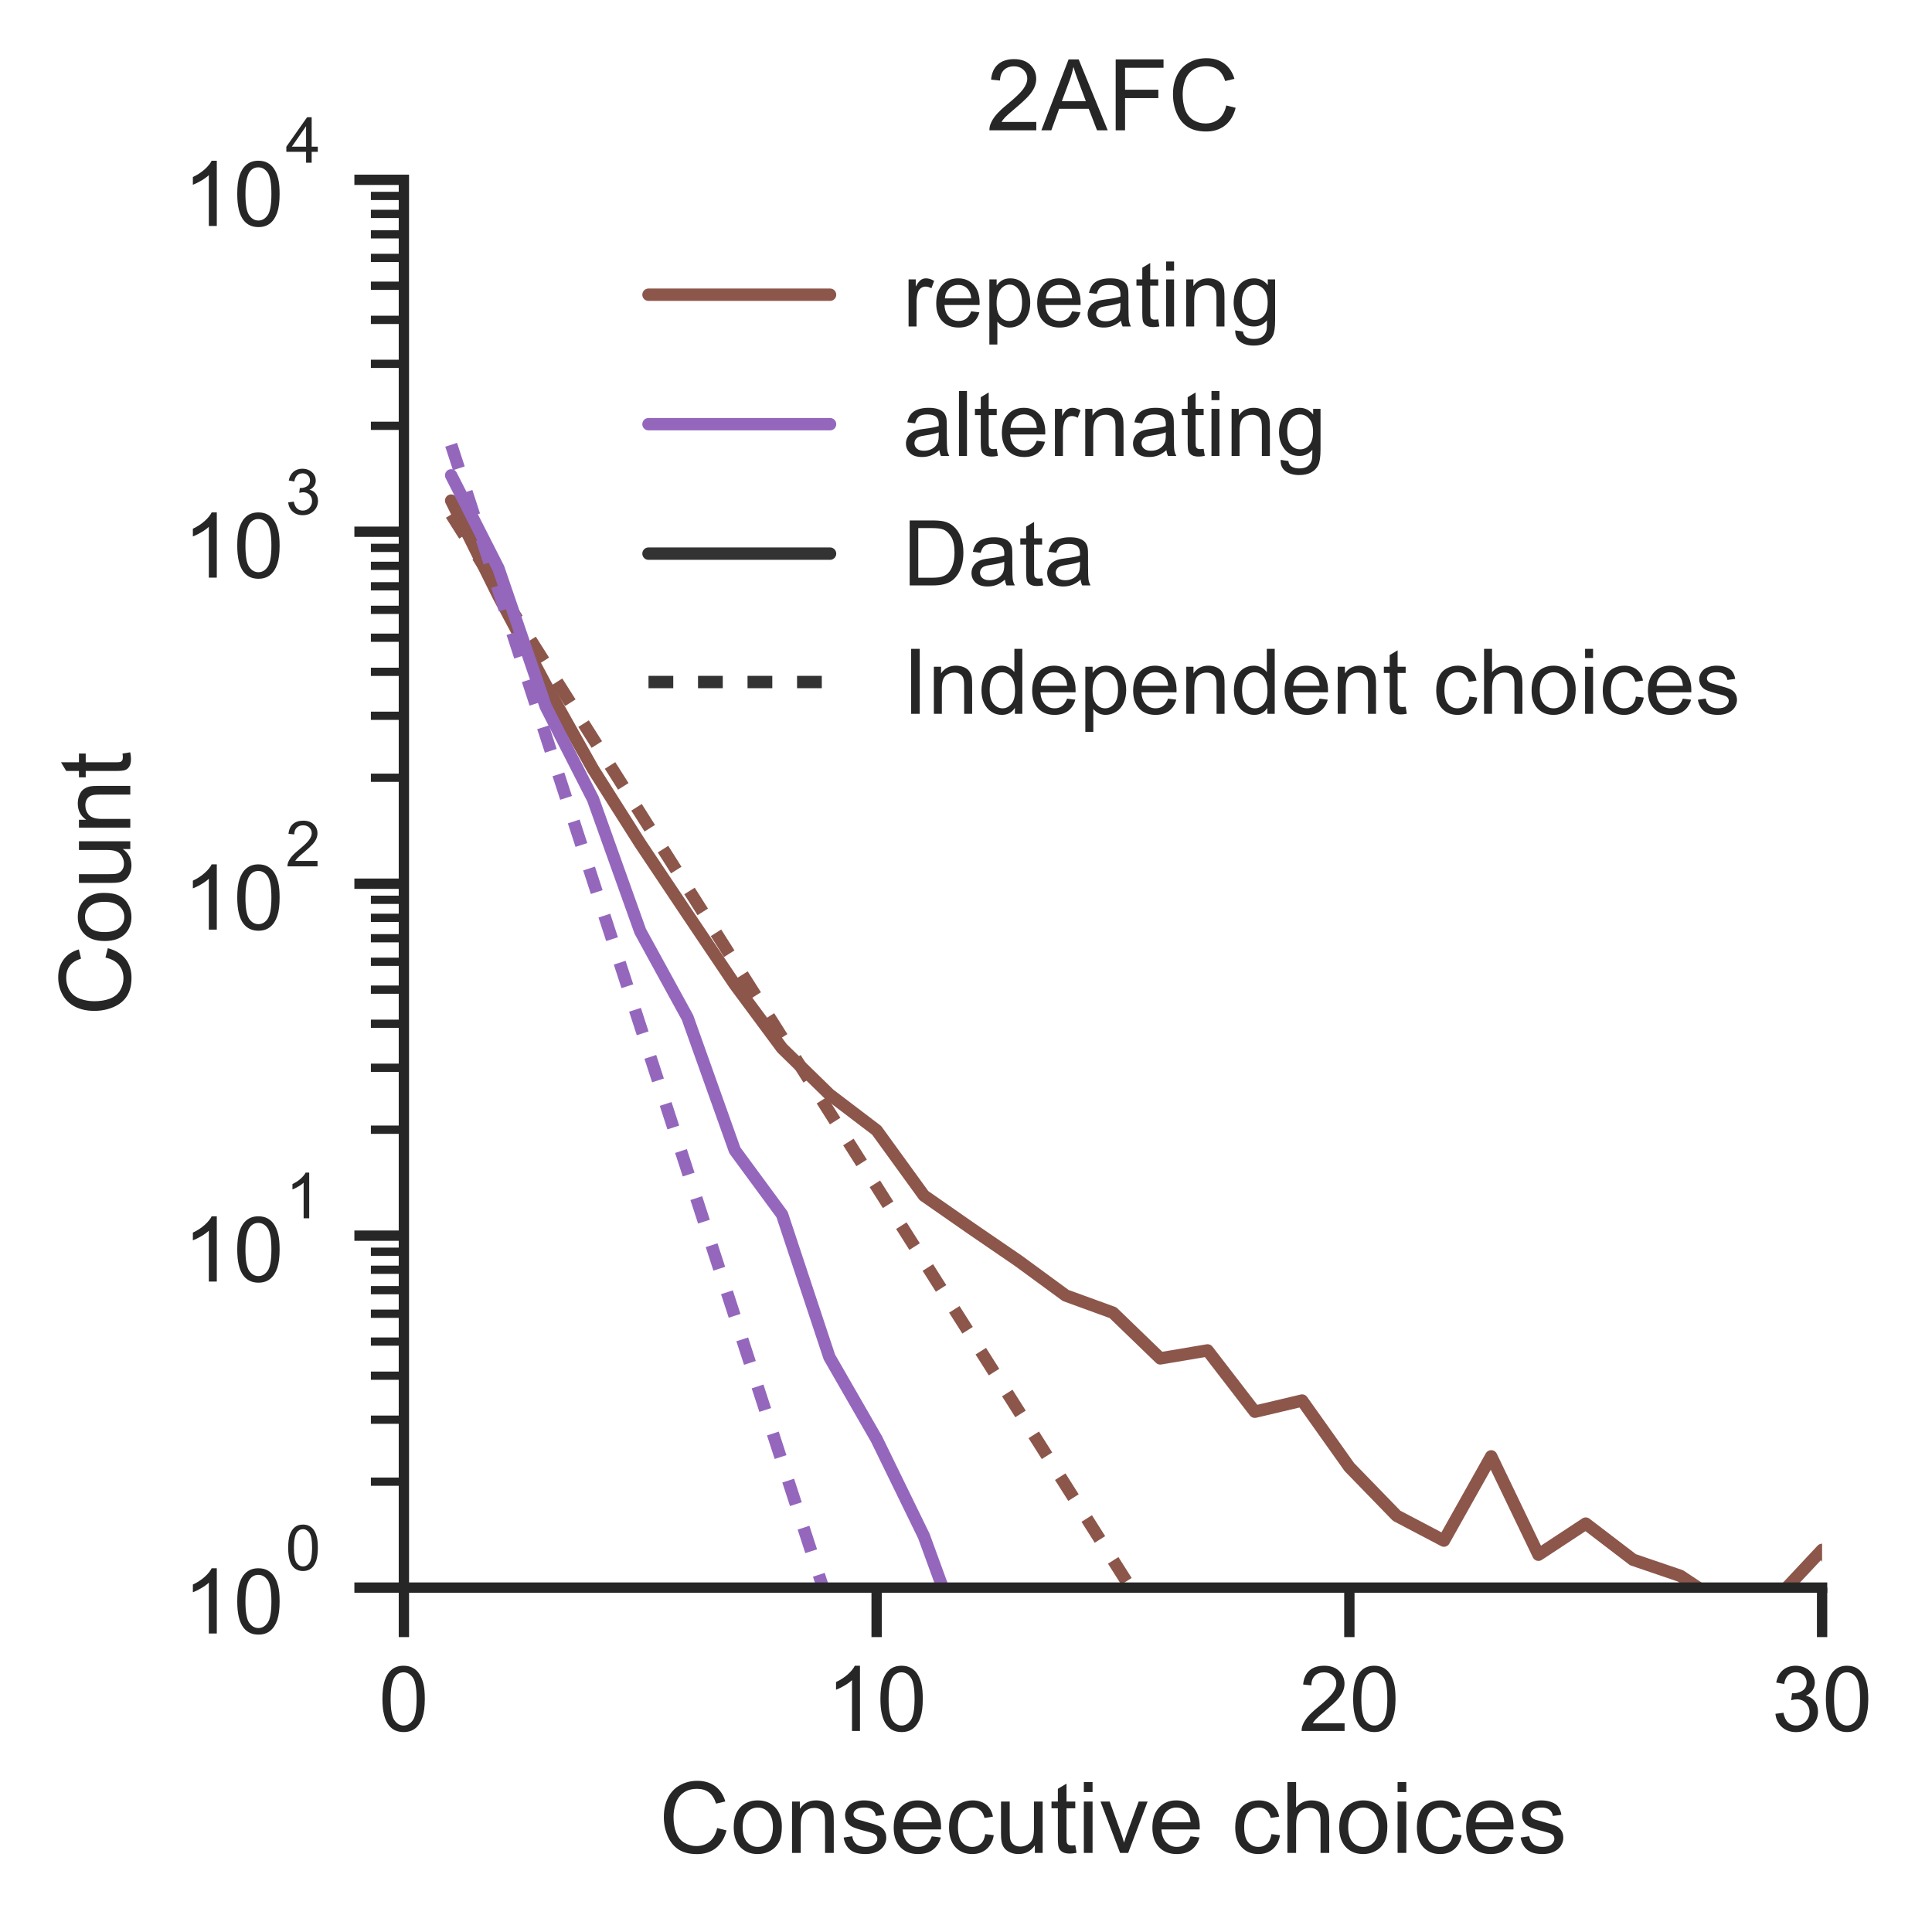
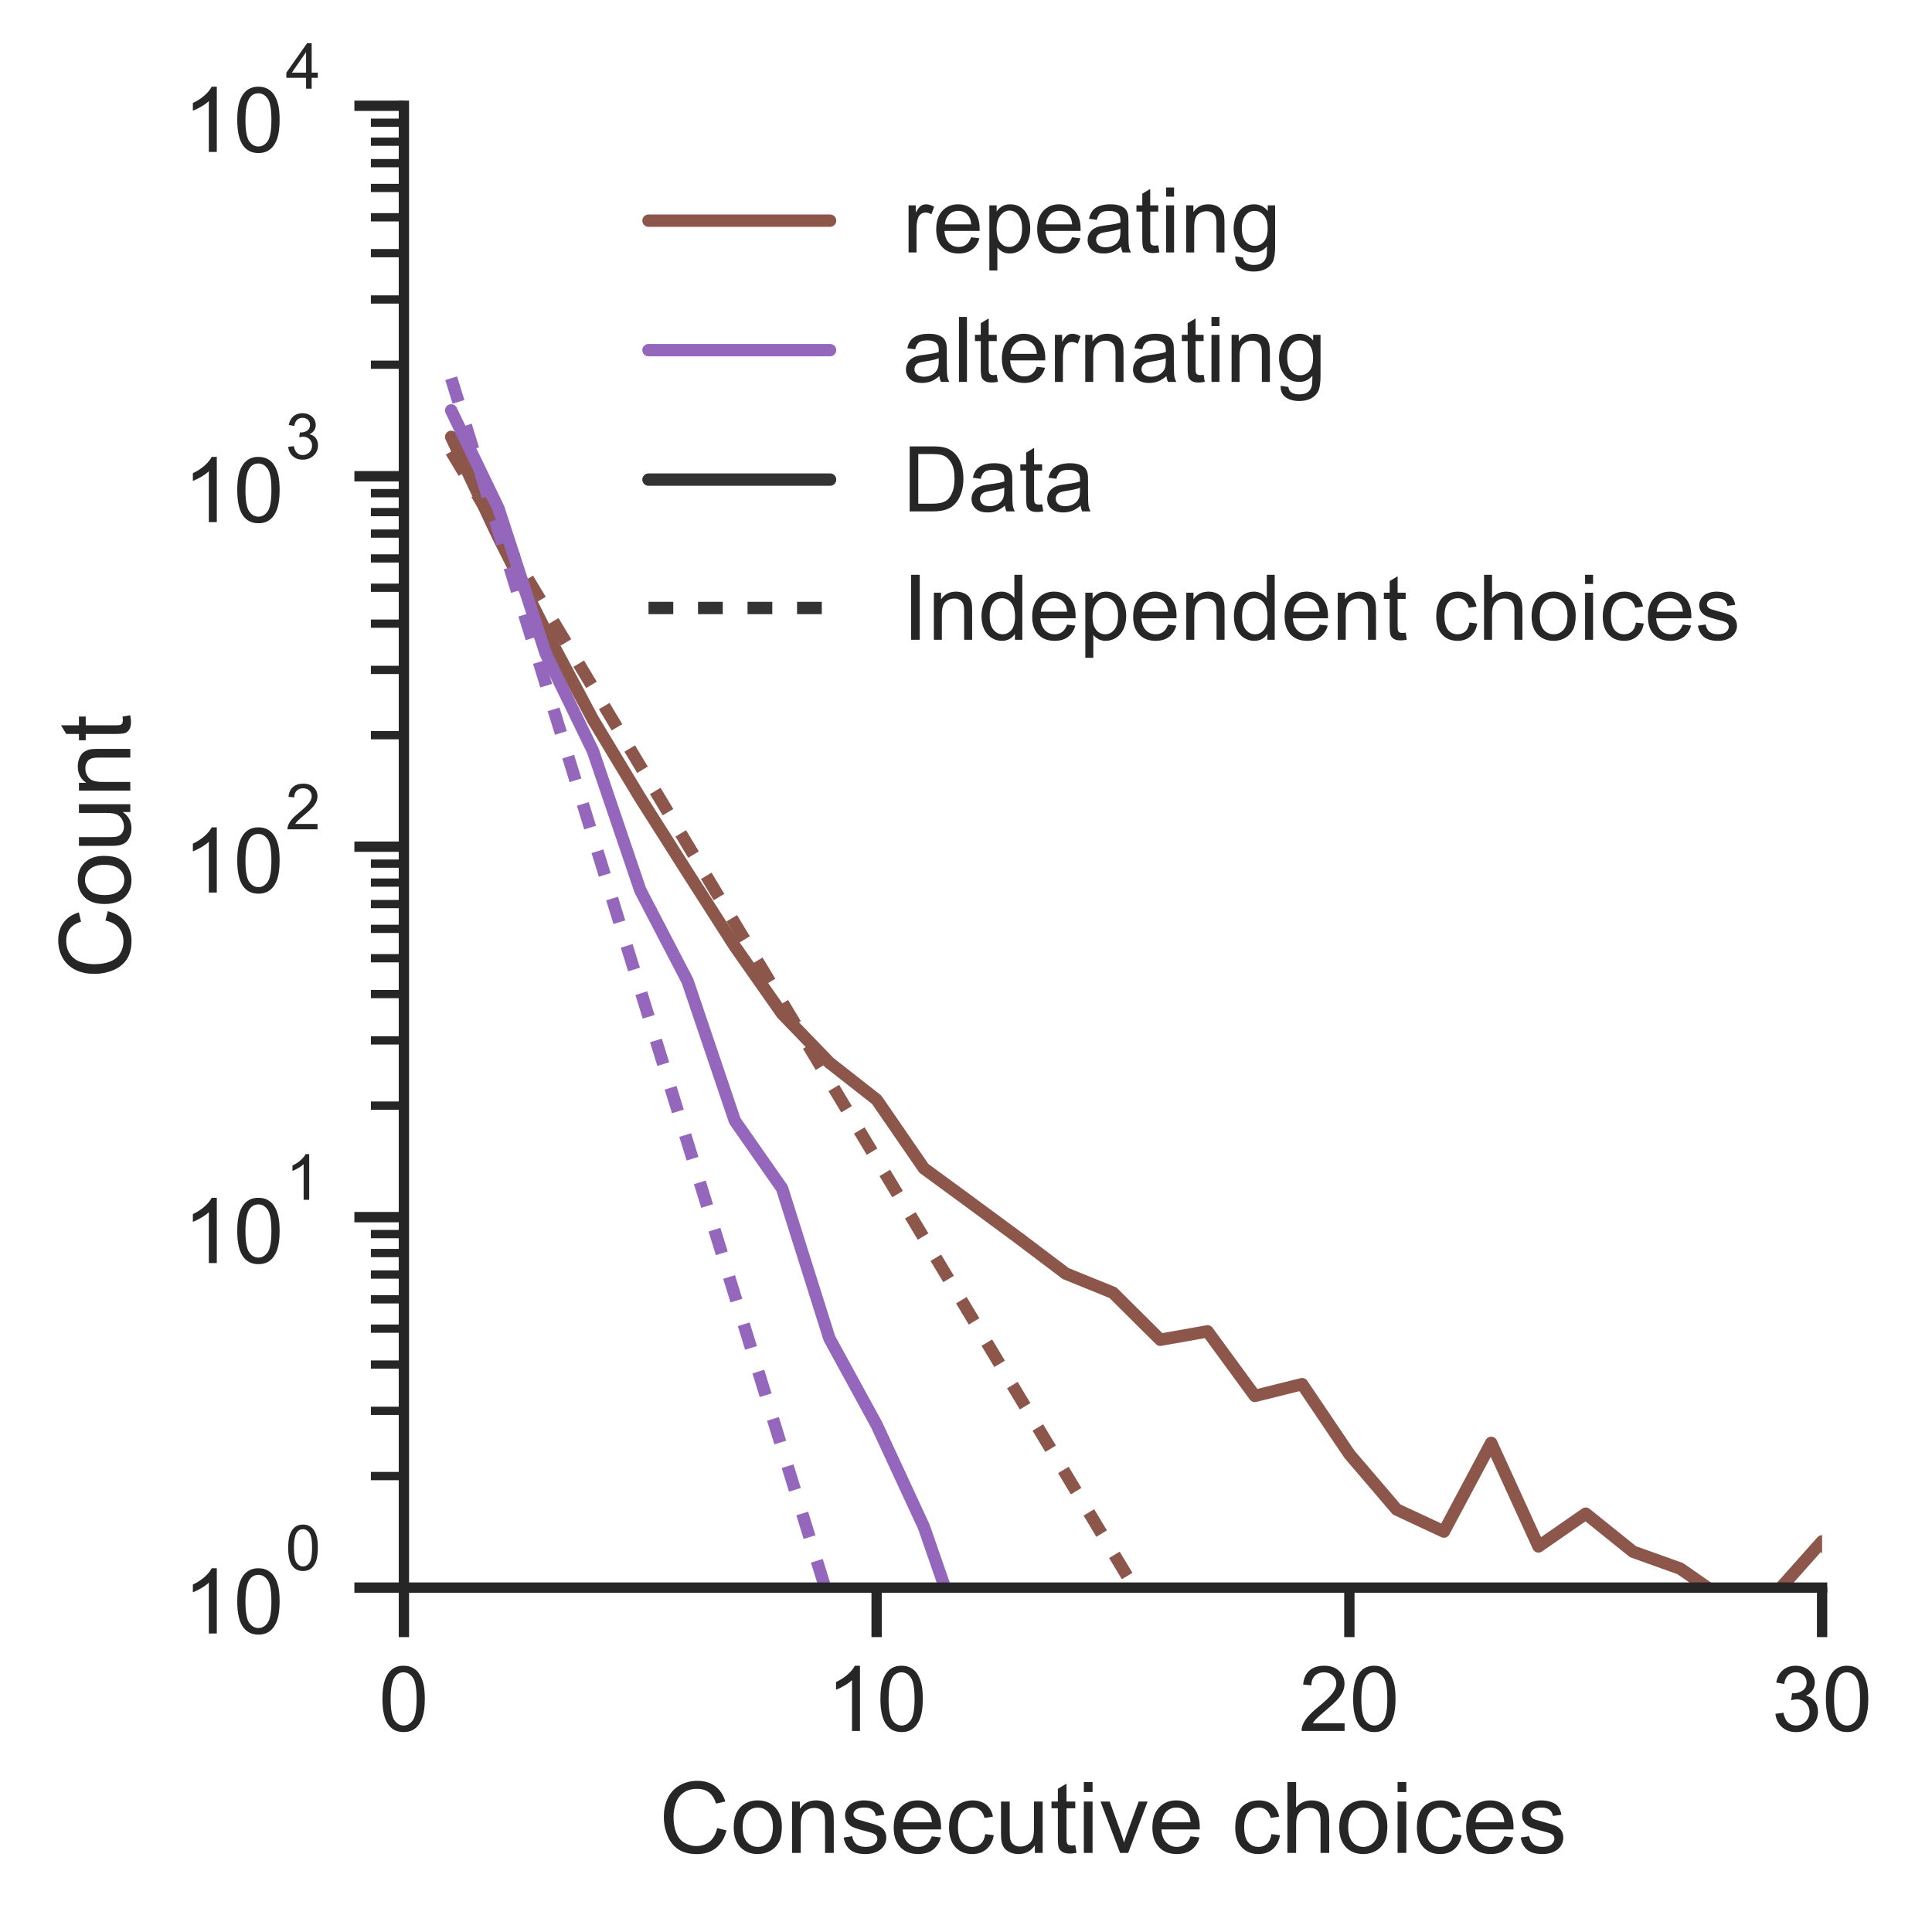
<svg xmlns="http://www.w3.org/2000/svg" xmlns:xlink="http://www.w3.org/1999/xlink" width="234.12pt" height="234.12pt" viewBox="0 0 234.12 234.12" version="1.1">
  <defs>
    <style type="text/css">*{stroke-linejoin: round; stroke-linecap: butt}</style>
  </defs>
  <g id="figure_1">
    <g id="patch_1">
      <path d="M 0 234.12  L 234.12 234.12  L 234.12 0  L 0 0  z " style="fill: #ffffff" />
    </g>
    <g id="axes_1">
      <g id="patch_2">
-         <path d="M 48.944 192.385  L 220.802 192.385  L 220.802 21.789  L 48.944 21.789  z " style="fill: #ffffff" />
+         <path d="M 48.944 192.385  L 220.802 192.385  L 220.802 12.817  L 48.944 12.817  z " style="fill: #ffffff" />
      </g>
      <g id="matplotlib.axis_1">
        <g id="xtick_1">
          <g id="line2d_1">
            <defs>
-               <path id="m240bf3d556" d="M 0 0  L 0 6  " style="stroke: #262626; stroke-width: 1.25" />
-             </defs>
-             <g>
-               <use xlink:href="#m240bf3d556" x="48.944" y="192.385" style="fill: #262626; stroke: #262626; stroke-width: 1.25" />
+               <path id="md7049cba84" d="M 0 0  L 0 6  " style="stroke: #262626; stroke-width: 1.25" />
+             </defs>
+             <g>
+               <use xlink:href="#md7049cba84" x="48.944" y="192.385" style="fill: #262626; stroke: #262626; stroke-width: 1.25" />
            </g>
          </g>
          <g id="text_1">
            <g style="fill: #262626" transform="translate(45.88586 209.7589) scale(0.11 -0.11)">
              <defs>
                <path id="ArialMT-30" d="M 266 2259  Q 266 3072 433 3567  Q 600 4063 929 4331  Q 1259 4600 1759 4600  Q 2128 4600 2406 4451  Q 2684 4303 2865 4023  Q 3047 3744 3150 3342  Q 3253 2941 3253 2259  Q 3253 1453 3087 958  Q 2922 463 2592 192  Q 2263 -78 1759 -78  Q 1097 -78 719 397  Q 266 969 266 2259  z M 844 2259  Q 844 1131 1108 757  Q 1372 384 1759 384  Q 2147 384 2411 759  Q 2675 1134 2675 2259  Q 2675 3391 2411 3762  Q 2147 4134 1753 4134  Q 1366 4134 1134 3806  Q 844 3388 844 2259  z " transform="scale(0.015625)" />
              </defs>
              <use xlink:href="#ArialMT-30" />
            </g>
          </g>
        </g>
        <g id="xtick_2">
          <g id="line2d_2">
            <g>
-               <use xlink:href="#m240bf3d556" x="106.23" y="192.385" style="fill: #262626; stroke: #262626; stroke-width: 1.25" />
+               <use xlink:href="#md7049cba84" x="106.23" y="192.385" style="fill: #262626; stroke: #262626; stroke-width: 1.25" />
            </g>
          </g>
          <g id="text_2">
            <g style="fill: #262626" transform="translate(100.1134 209.7589) scale(0.11 -0.11)">
              <defs>
                <path id="ArialMT-31" d="M 2384 0  L 1822 0  L 1822 3584  Q 1619 3391 1289 3197  Q 959 3003 697 2906  L 697 3450  Q 1169 3672 1522 3987  Q 1875 4303 2022 4600  L 2384 4600  L 2384 0  z " transform="scale(0.015625)" />
              </defs>
              <use xlink:href="#ArialMT-31" />
              <use xlink:href="#ArialMT-30" transform="translate(55.61523 0)" />
            </g>
          </g>
        </g>
        <g id="xtick_3">
          <g id="line2d_3">
            <g>
-               <use xlink:href="#m240bf3d556" x="163.516" y="192.385" style="fill: #262626; stroke: #262626; stroke-width: 1.25" />
+               <use xlink:href="#md7049cba84" x="163.516" y="192.385" style="fill: #262626; stroke: #262626; stroke-width: 1.25" />
            </g>
          </g>
          <g id="text_3">
            <g style="fill: #262626" transform="translate(157.3994 209.7589) scale(0.11 -0.11)">
              <defs>
                <path id="ArialMT-32" d="M 3222 541  L 3222 0  L 194 0  Q 188 203 259 391  Q 375 700 629 1000  Q 884 1300 1366 1694  Q 2113 2306 2375 2664  Q 2638 3022 2638 3341  Q 2638 3675 2398 3904  Q 2159 4134 1775 4134  Q 1369 4134 1125 3890  Q 881 3647 878 3216  L 300 3275  Q 359 3922 746 4261  Q 1134 4600 1788 4600  Q 2447 4600 2831 4234  Q 3216 3869 3216 3328  Q 3216 3053 3103 2787  Q 2991 2522 2730 2228  Q 2469 1934 1863 1422  Q 1356 997 1212 845  Q 1069 694 975 541  L 3222 541  z " transform="scale(0.015625)" />
              </defs>
              <use xlink:href="#ArialMT-32" />
              <use xlink:href="#ArialMT-30" transform="translate(55.61523 0)" />
            </g>
          </g>
        </g>
        <g id="xtick_4">
          <g id="line2d_4">
            <g>
-               <use xlink:href="#m240bf3d556" x="220.802" y="192.385" style="fill: #262626; stroke: #262626; stroke-width: 1.25" />
+               <use xlink:href="#md7049cba84" x="220.802" y="192.385" style="fill: #262626; stroke: #262626; stroke-width: 1.25" />
            </g>
          </g>
          <g id="text_4">
            <g style="fill: #262626" transform="translate(214.6855 209.7589) scale(0.11 -0.11)">
              <defs>
                <path id="ArialMT-33" d="M 269 1209  L 831 1284  Q 928 806 1161 595  Q 1394 384 1728 384  Q 2125 384 2398 659  Q 2672 934 2672 1341  Q 2672 1728 2419 1979  Q 2166 2231 1775 2231  Q 1616 2231 1378 2169  L 1441 2663  Q 1497 2656 1531 2656  Q 1891 2656 2178 2843  Q 2466 3031 2466 3422  Q 2466 3731 2256 3934  Q 2047 4138 1716 4138  Q 1388 4138 1169 3931  Q 950 3725 888 3313  L 325 3413  Q 428 3978 793 4289  Q 1159 4600 1703 4600  Q 2078 4600 2393 4439  Q 2709 4278 2876 4000  Q 3044 3722 3044 3409  Q 3044 3113 2884 2869  Q 2725 2625 2413 2481  Q 2819 2388 3044 2092  Q 3269 1797 3269 1353  Q 3269 753 2831 336  Q 2394 -81 1725 -81  Q 1122 -81 723 278  Q 325 638 269 1209  z " transform="scale(0.015625)" />
              </defs>
              <use xlink:href="#ArialMT-33" />
              <use xlink:href="#ArialMT-30" transform="translate(55.61523 0)" />
            </g>
          </g>
        </g>
        <g id="text_5">
          <g style="fill: #262626" transform="translate(79.84781 224.5345) scale(0.12 -0.12)">
            <defs>
              <path id="ArialMT-43" d="M 3763 1606  L 4369 1453  Q 4178 706 3683 314  Q 3188 -78 2472 -78  Q 1731 -78 1267 223  Q 803 525 561 1097  Q 319 1669 319 2325  Q 319 3041 592 3573  Q 866 4106 1370 4382  Q 1875 4659 2481 4659  Q 3169 4659 3637 4309  Q 4106 3959 4291 3325  L 3694 3184  Q 3534 3684 3231 3912  Q 2928 4141 2469 4141  Q 1941 4141 1586 3887  Q 1231 3634 1087 3207  Q 944 2781 944 2328  Q 944 1744 1114 1308  Q 1284 872 1643 656  Q 2003 441 2422 441  Q 2931 441 3284 734  Q 3638 1028 3763 1606  z " transform="scale(0.015625)" />
              <path id="ArialMT-6f" d="M 213 1659  Q 213 2581 725 3025  Q 1153 3394 1769 3394  Q 2453 3394 2887 2945  Q 3322 2497 3322 1706  Q 3322 1066 3130 698  Q 2938 331 2570 128  Q 2203 -75 1769 -75  Q 1072 -75 642 372  Q 213 819 213 1659  z M 791 1659  Q 791 1022 1069 705  Q 1347 388 1769 388  Q 2188 388 2466 706  Q 2744 1025 2744 1678  Q 2744 2294 2464 2611  Q 2184 2928 1769 2928  Q 1347 2928 1069 2612  Q 791 2297 791 1659  z " transform="scale(0.015625)" />
              <path id="ArialMT-6e" d="M 422 0  L 422 3319  L 928 3319  L 928 2847  Q 1294 3394 1984 3394  Q 2284 3394 2536 3286  Q 2788 3178 2913 3003  Q 3038 2828 3088 2588  Q 3119 2431 3119 2041  L 3119 0  L 2556 0  L 2556 2019  Q 2556 2363 2490 2533  Q 2425 2703 2258 2804  Q 2091 2906 1866 2906  Q 1506 2906 1245 2678  Q 984 2450 984 1813  L 984 0  L 422 0  z " transform="scale(0.015625)" />
              <path id="ArialMT-73" d="M 197 991  L 753 1078  Q 800 744 1014 566  Q 1228 388 1613 388  Q 2000 388 2187 545  Q 2375 703 2375 916  Q 2375 1106 2209 1216  Q 2094 1291 1634 1406  Q 1016 1563 777 1677  Q 538 1791 414 1992  Q 291 2194 291 2438  Q 291 2659 392 2848  Q 494 3038 669 3163  Q 800 3259 1026 3326  Q 1253 3394 1513 3394  Q 1903 3394 2198 3281  Q 2494 3169 2634 2976  Q 2775 2784 2828 2463  L 2278 2388  Q 2241 2644 2061 2787  Q 1881 2931 1553 2931  Q 1166 2931 1000 2803  Q 834 2675 834 2503  Q 834 2394 903 2306  Q 972 2216 1119 2156  Q 1203 2125 1616 2013  Q 2213 1853 2448 1751  Q 2684 1650 2818 1456  Q 2953 1263 2953 975  Q 2953 694 2789 445  Q 2625 197 2315 61  Q 2006 -75 1616 -75  Q 969 -75 630 194  Q 291 463 197 991  z " transform="scale(0.015625)" />
              <path id="ArialMT-65" d="M 2694 1069  L 3275 997  Q 3138 488 2766 206  Q 2394 -75 1816 -75  Q 1088 -75 661 373  Q 234 822 234 1631  Q 234 2469 665 2931  Q 1097 3394 1784 3394  Q 2450 3394 2872 2941  Q 3294 2488 3294 1666  Q 3294 1616 3291 1516  L 816 1516  Q 847 969 1125 678  Q 1403 388 1819 388  Q 2128 388 2347 550  Q 2566 713 2694 1069  z M 847 1978  L 2700 1978  Q 2663 2397 2488 2606  Q 2219 2931 1791 2931  Q 1403 2931 1139 2672  Q 875 2413 847 1978  z " transform="scale(0.015625)" />
              <path id="ArialMT-63" d="M 2588 1216  L 3141 1144  Q 3050 572 2676 248  Q 2303 -75 1759 -75  Q 1078 -75 664 370  Q 250 816 250 1647  Q 250 2184 428 2587  Q 606 2991 970 3192  Q 1334 3394 1763 3394  Q 2303 3394 2647 3120  Q 2991 2847 3088 2344  L 2541 2259  Q 2463 2594 2264 2762  Q 2066 2931 1784 2931  Q 1359 2931 1093 2626  Q 828 2322 828 1663  Q 828 994 1084 691  Q 1341 388 1753 388  Q 2084 388 2306 591  Q 2528 794 2588 1216  z " transform="scale(0.015625)" />
              <path id="ArialMT-75" d="M 2597 0  L 2597 488  Q 2209 -75 1544 -75  Q 1250 -75 995 37  Q 741 150 617 320  Q 494 491 444 738  Q 409 903 409 1263  L 409 3319  L 972 3319  L 972 1478  Q 972 1038 1006 884  Q 1059 663 1231 536  Q 1403 409 1656 409  Q 1909 409 2131 539  Q 2353 669 2445 892  Q 2538 1116 2538 1541  L 2538 3319  L 3100 3319  L 3100 0  L 2597 0  z " transform="scale(0.015625)" />
              <path id="ArialMT-74" d="M 1650 503  L 1731 6  Q 1494 -44 1306 -44  Q 1000 -44 831 53  Q 663 150 594 308  Q 525 466 525 972  L 525 2881  L 113 2881  L 113 3319  L 525 3319  L 525 4141  L 1084 4478  L 1084 3319  L 1650 3319  L 1650 2881  L 1084 2881  L 1084 941  Q 1084 700 1114 631  Q 1144 563 1211 522  Q 1278 481 1403 481  Q 1497 481 1650 503  z " transform="scale(0.015625)" />
              <path id="ArialMT-69" d="M 425 3934  L 425 4581  L 988 4581  L 988 3934  L 425 3934  z M 425 0  L 425 3319  L 988 3319  L 988 0  L 425 0  z " transform="scale(0.015625)" />
              <path id="ArialMT-76" d="M 1344 0  L 81 3319  L 675 3319  L 1388 1331  Q 1503 1009 1600 663  Q 1675 925 1809 1294  L 2547 3319  L 3125 3319  L 1869 0  L 1344 0  z " transform="scale(0.015625)" />
              <path id="ArialMT-20" transform="scale(0.015625)" />
              <path id="ArialMT-68" d="M 422 0  L 422 4581  L 984 4581  L 984 2938  Q 1378 3394 1978 3394  Q 2347 3394 2619 3248  Q 2891 3103 3008 2847  Q 3125 2591 3125 2103  L 3125 0  L 2563 0  L 2563 2103  Q 2563 2525 2380 2717  Q 2197 2909 1863 2909  Q 1613 2909 1392 2779  Q 1172 2650 1078 2428  Q 984 2206 984 1816  L 984 0  L 422 0  z " transform="scale(0.015625)" />
            </defs>
            <use xlink:href="#ArialMT-43" />
            <use xlink:href="#ArialMT-6f" transform="translate(72.2168 0)" />
            <use xlink:href="#ArialMT-6e" transform="translate(127.832 0)" />
            <use xlink:href="#ArialMT-73" transform="translate(183.4473 0)" />
            <use xlink:href="#ArialMT-65" transform="translate(233.4473 0)" />
            <use xlink:href="#ArialMT-63" transform="translate(289.0625 0)" />
            <use xlink:href="#ArialMT-75" transform="translate(339.0625 0)" />
            <use xlink:href="#ArialMT-74" transform="translate(394.6777 0)" />
            <use xlink:href="#ArialMT-69" transform="translate(422.4609 0)" />
            <use xlink:href="#ArialMT-76" transform="translate(444.6777 0)" />
            <use xlink:href="#ArialMT-65" transform="translate(494.6777 0)" />
            <use xlink:href="#ArialMT-20" transform="translate(550.293 0)" />
            <use xlink:href="#ArialMT-63" transform="translate(578.0762 0)" />
            <use xlink:href="#ArialMT-68" transform="translate(628.0762 0)" />
            <use xlink:href="#ArialMT-6f" transform="translate(683.6914 0)" />
            <use xlink:href="#ArialMT-69" transform="translate(739.3066 0)" />
            <use xlink:href="#ArialMT-63" transform="translate(761.5234 0)" />
            <use xlink:href="#ArialMT-65" transform="translate(811.5234 0)" />
            <use xlink:href="#ArialMT-73" transform="translate(867.1387 0)" />
          </g>
        </g>
      </g>
      <g id="matplotlib.axis_2">
        <g id="ytick_1">
          <g id="line2d_5">
            <defs>
-               <path id="m4373d5f3f4" d="M 0 0  L -6 0  " style="stroke: #262626; stroke-width: 1.25" />
-             </defs>
-             <g>
-               <use xlink:href="#m4373d5f3f4" x="48.944" y="192.385" style="fill: #262626; stroke: #262626; stroke-width: 1.25" />
+               <path id="m6abfec89a5" d="M 0 0  L -6 0  " style="stroke: #262626; stroke-width: 1.25" />
+             </defs>
+             <g>
+               <use xlink:href="#m6abfec89a5" x="48.944" y="192.385" style="fill: #262626; stroke: #262626; stroke-width: 1.25" />
            </g>
          </g>
          <g id="text_6">
            <g style="fill: #262626" transform="translate(22.17438 198.0572) scale(0.11 -0.11)">
              <use xlink:href="#ArialMT-31" transform="translate(0 0.99375)" />
              <use xlink:href="#ArialMT-30" transform="translate(55.61523 0.99375)" />
              <use xlink:href="#ArialMT-30" transform="translate(112.9728 70.6875) scale(0.7)" />
            </g>
          </g>
        </g>
        <g id="ytick_2">
          <g id="line2d_6">
            <g>
-               <use xlink:href="#m4373d5f3f4" x="48.944" y="149.736" style="fill: #262626; stroke: #262626; stroke-width: 1.25" />
+               <use xlink:href="#m6abfec89a5" x="48.944" y="147.493" style="fill: #262626; stroke: #262626; stroke-width: 1.25" />
            </g>
          </g>
          <g id="text_7">
-             <g style="fill: #262626" transform="translate(22.17438 155.4082) scale(0.11 -0.11)">
+             <g style="fill: #262626" transform="translate(22.17438 153.1651) scale(0.11 -0.11)">
              <use xlink:href="#ArialMT-31" transform="translate(0 0.99375)" />
              <use xlink:href="#ArialMT-30" transform="translate(55.61523 0.99375)" />
              <use xlink:href="#ArialMT-31" transform="translate(112.9728 70.6875) scale(0.7)" />
            </g>
          </g>
        </g>
        <g id="ytick_3">
          <g id="line2d_7">
            <g>
-               <use xlink:href="#m4373d5f3f4" x="48.944" y="107.087" style="fill: #262626; stroke: #262626; stroke-width: 1.25" />
+               <use xlink:href="#m6abfec89a5" x="48.944" y="102.601" style="fill: #262626; stroke: #262626; stroke-width: 1.25" />
            </g>
          </g>
          <g id="text_8">
-             <g style="fill: #262626" transform="translate(22.17438 112.7592) scale(0.11 -0.11)">
+             <g style="fill: #262626" transform="translate(22.17438 108.273) scale(0.11 -0.11)">
              <use xlink:href="#ArialMT-31" transform="translate(0 0.99375)" />
              <use xlink:href="#ArialMT-30" transform="translate(55.61523 0.99375)" />
              <use xlink:href="#ArialMT-32" transform="translate(112.9728 70.6875) scale(0.7)" />
            </g>
          </g>
        </g>
        <g id="ytick_4">
          <g id="line2d_8">
            <g>
-               <use xlink:href="#m4373d5f3f4" x="48.944" y="64.438" style="fill: #262626; stroke: #262626; stroke-width: 1.25" />
+               <use xlink:href="#m6abfec89a5" x="48.944" y="57.709" style="fill: #262626; stroke: #262626; stroke-width: 1.25" />
            </g>
          </g>
          <g id="text_9">
-             <g style="fill: #262626" transform="translate(22.17438 70.11023) scale(0.11 -0.11)">
+             <g style="fill: #262626" transform="translate(22.17438 63.38086) scale(0.11 -0.11)">
              <use xlink:href="#ArialMT-31" transform="translate(0 0.99375)" />
              <use xlink:href="#ArialMT-30" transform="translate(55.61523 0.99375)" />
              <use xlink:href="#ArialMT-33" transform="translate(112.9728 70.6875) scale(0.7)" />
            </g>
          </g>
        </g>
        <g id="ytick_5">
          <g id="line2d_9">
            <g>
-               <use xlink:href="#m4373d5f3f4" x="48.944" y="21.789" style="fill: #262626; stroke: #262626; stroke-width: 1.25" />
+               <use xlink:href="#m6abfec89a5" x="48.944" y="12.817" style="fill: #262626; stroke: #262626; stroke-width: 1.25" />
            </g>
          </g>
          <g id="text_10">
-             <g style="fill: #262626" transform="translate(22.17438 27.40625) scale(0.11 -0.11)">
+             <g style="fill: #262626" transform="translate(22.17438 18.43375) scale(0.11 -0.11)">
              <defs>
                <path id="ArialMT-34" d="M 2069 0  L 2069 1097  L 81 1097  L 81 1613  L 2172 4581  L 2631 4581  L 2631 1613  L 3250 1613  L 3250 1097  L 2631 1097  L 2631 0  L 2069 0  z M 2069 1613  L 2069 3678  L 634 1613  L 2069 1613  z " transform="scale(0.015625)" />
              </defs>
              <use xlink:href="#ArialMT-31" transform="translate(0 0.201563)" />
              <use xlink:href="#ArialMT-30" transform="translate(55.61523 0.201563)" />
              <use xlink:href="#ArialMT-34" transform="translate(112.9728 69.89531) scale(0.7)" />
            </g>
          </g>
        </g>
        <g id="ytick_6">
          <g id="line2d_10">
            <defs>
-               <path id="mefa9460378" d="M 0 0  L -4 0  " style="stroke: #262626" />
-             </defs>
-             <g>
-               <use xlink:href="#mefa9460378" x="48.944" y="179.547" style="fill: #262626; stroke: #262626" />
+               <path id="mc8b3353ee2" d="M 0 0  L -4 0  " style="stroke: #262626" />
+             </defs>
+             <g>
+               <use xlink:href="#mc8b3353ee2" x="48.944" y="178.871" style="fill: #262626; stroke: #262626" />
            </g>
          </g>
        </g>
        <g id="ytick_7">
          <g id="line2d_11">
            <g>
-               <use xlink:href="#mefa9460378" x="48.944" y="172.037" style="fill: #262626; stroke: #262626" />
+               <use xlink:href="#mc8b3353ee2" x="48.944" y="170.966" style="fill: #262626; stroke: #262626" />
            </g>
          </g>
        </g>
        <g id="ytick_8">
          <g id="line2d_12">
            <g>
-               <use xlink:href="#mefa9460378" x="48.944" y="166.708" style="fill: #262626; stroke: #262626" />
+               <use xlink:href="#mc8b3353ee2" x="48.944" y="165.358" style="fill: #262626; stroke: #262626" />
            </g>
          </g>
        </g>
        <g id="ytick_9">
          <g id="line2d_13">
            <g>
-               <use xlink:href="#mefa9460378" x="48.944" y="162.575" style="fill: #262626; stroke: #262626" />
+               <use xlink:href="#mc8b3353ee2" x="48.944" y="161.007" style="fill: #262626; stroke: #262626" />
            </g>
          </g>
        </g>
        <g id="ytick_10">
          <g id="line2d_14">
            <g>
-               <use xlink:href="#mefa9460378" x="48.944" y="159.198" style="fill: #262626; stroke: #262626" />
+               <use xlink:href="#mc8b3353ee2" x="48.944" y="157.452" style="fill: #262626; stroke: #262626" />
            </g>
          </g>
        </g>
        <g id="ytick_11">
          <g id="line2d_15">
            <g>
-               <use xlink:href="#mefa9460378" x="48.944" y="156.343" style="fill: #262626; stroke: #262626" />
+               <use xlink:href="#mc8b3353ee2" x="48.944" y="154.447" style="fill: #262626; stroke: #262626" />
            </g>
          </g>
        </g>
        <g id="ytick_12">
          <g id="line2d_16">
            <g>
-               <use xlink:href="#mefa9460378" x="48.944" y="153.869" style="fill: #262626; stroke: #262626" />
+               <use xlink:href="#mc8b3353ee2" x="48.944" y="151.844" style="fill: #262626; stroke: #262626" />
            </g>
          </g>
        </g>
        <g id="ytick_13">
          <g id="line2d_17">
            <g>
-               <use xlink:href="#mefa9460378" x="48.944" y="151.688" style="fill: #262626; stroke: #262626" />
+               <use xlink:href="#mc8b3353ee2" x="48.944" y="149.547" style="fill: #262626; stroke: #262626" />
            </g>
          </g>
        </g>
        <g id="ytick_14">
          <g id="line2d_18">
            <g>
-               <use xlink:href="#mefa9460378" x="48.944" y="136.898" style="fill: #262626; stroke: #262626" />
+               <use xlink:href="#mc8b3353ee2" x="48.944" y="133.979" style="fill: #262626; stroke: #262626" />
            </g>
          </g>
        </g>
        <g id="ytick_15">
          <g id="line2d_19">
            <g>
-               <use xlink:href="#mefa9460378" x="48.944" y="129.388" style="fill: #262626; stroke: #262626" />
+               <use xlink:href="#mc8b3353ee2" x="48.944" y="126.074" style="fill: #262626; stroke: #262626" />
            </g>
          </g>
        </g>
        <g id="ytick_16">
          <g id="line2d_20">
            <g>
-               <use xlink:href="#mefa9460378" x="48.944" y="124.059" style="fill: #262626; stroke: #262626" />
+               <use xlink:href="#mc8b3353ee2" x="48.944" y="120.465" style="fill: #262626; stroke: #262626" />
            </g>
          </g>
        </g>
        <g id="ytick_17">
          <g id="line2d_21">
            <g>
-               <use xlink:href="#mefa9460378" x="48.944" y="119.926" style="fill: #262626; stroke: #262626" />
+               <use xlink:href="#mc8b3353ee2" x="48.944" y="116.115" style="fill: #262626; stroke: #262626" />
            </g>
          </g>
        </g>
        <g id="ytick_18">
          <g id="line2d_22">
            <g>
-               <use xlink:href="#mefa9460378" x="48.944" y="116.549" style="fill: #262626; stroke: #262626" />
+               <use xlink:href="#mc8b3353ee2" x="48.944" y="112.56" style="fill: #262626; stroke: #262626" />
            </g>
          </g>
        </g>
        <g id="ytick_19">
          <g id="line2d_23">
            <g>
-               <use xlink:href="#mefa9460378" x="48.944" y="113.694" style="fill: #262626; stroke: #262626" />
+               <use xlink:href="#mc8b3353ee2" x="48.944" y="109.555" style="fill: #262626; stroke: #262626" />
            </g>
          </g>
        </g>
        <g id="ytick_20">
          <g id="line2d_24">
            <g>
-               <use xlink:href="#mefa9460378" x="48.944" y="111.22" style="fill: #262626; stroke: #262626" />
+               <use xlink:href="#mc8b3353ee2" x="48.944" y="106.952" style="fill: #262626; stroke: #262626" />
            </g>
          </g>
        </g>
        <g id="ytick_21">
          <g id="line2d_25">
            <g>
-               <use xlink:href="#mefa9460378" x="48.944" y="109.039" style="fill: #262626; stroke: #262626" />
+               <use xlink:href="#mc8b3353ee2" x="48.944" y="104.655" style="fill: #262626; stroke: #262626" />
            </g>
          </g>
        </g>
        <g id="ytick_22">
          <g id="line2d_26">
            <g>
-               <use xlink:href="#mefa9460378" x="48.944" y="94.249" style="fill: #262626; stroke: #262626" />
+               <use xlink:href="#mc8b3353ee2" x="48.944" y="89.087" style="fill: #262626; stroke: #262626" />
            </g>
          </g>
        </g>
        <g id="ytick_23">
          <g id="line2d_27">
            <g>
-               <use xlink:href="#mefa9460378" x="48.944" y="86.739" style="fill: #262626; stroke: #262626" />
+               <use xlink:href="#mc8b3353ee2" x="48.944" y="81.182" style="fill: #262626; stroke: #262626" />
            </g>
          </g>
        </g>
        <g id="ytick_24">
          <g id="line2d_28">
            <g>
-               <use xlink:href="#mefa9460378" x="48.944" y="81.41" style="fill: #262626; stroke: #262626" />
+               <use xlink:href="#mc8b3353ee2" x="48.944" y="75.573" style="fill: #262626; stroke: #262626" />
            </g>
          </g>
        </g>
        <g id="ytick_25">
          <g id="line2d_29">
            <g>
-               <use xlink:href="#mefa9460378" x="48.944" y="77.277" style="fill: #262626; stroke: #262626" />
+               <use xlink:href="#mc8b3353ee2" x="48.944" y="71.223" style="fill: #262626; stroke: #262626" />
            </g>
          </g>
        </g>
        <g id="ytick_26">
          <g id="line2d_30">
            <g>
-               <use xlink:href="#mefa9460378" x="48.944" y="73.9" style="fill: #262626; stroke: #262626" />
+               <use xlink:href="#mc8b3353ee2" x="48.944" y="67.668" style="fill: #262626; stroke: #262626" />
            </g>
          </g>
        </g>
        <g id="ytick_27">
          <g id="line2d_31">
            <g>
-               <use xlink:href="#mefa9460378" x="48.944" y="71.045" style="fill: #262626; stroke: #262626" />
+               <use xlink:href="#mc8b3353ee2" x="48.944" y="64.663" style="fill: #262626; stroke: #262626" />
            </g>
          </g>
        </g>
        <g id="ytick_28">
          <g id="line2d_32">
            <g>
-               <use xlink:href="#mefa9460378" x="48.944" y="68.571" style="fill: #262626; stroke: #262626" />
+               <use xlink:href="#mc8b3353ee2" x="48.944" y="62.059" style="fill: #262626; stroke: #262626" />
            </g>
          </g>
        </g>
        <g id="ytick_29">
          <g id="line2d_33">
            <g>
-               <use xlink:href="#mefa9460378" x="48.944" y="66.39" style="fill: #262626; stroke: #262626" />
+               <use xlink:href="#mc8b3353ee2" x="48.944" y="59.763" style="fill: #262626; stroke: #262626" />
            </g>
          </g>
        </g>
        <g id="ytick_30">
          <g id="line2d_34">
            <g>
-               <use xlink:href="#mefa9460378" x="48.944" y="51.6" style="fill: #262626; stroke: #262626" />
+               <use xlink:href="#mc8b3353ee2" x="48.944" y="44.195" style="fill: #262626; stroke: #262626" />
            </g>
          </g>
        </g>
        <g id="ytick_31">
          <g id="line2d_35">
            <g>
-               <use xlink:href="#mefa9460378" x="48.944" y="44.09" style="fill: #262626; stroke: #262626" />
+               <use xlink:href="#mc8b3353ee2" x="48.944" y="36.29" style="fill: #262626; stroke: #262626" />
            </g>
          </g>
        </g>
        <g id="ytick_32">
          <g id="line2d_36">
            <g>
-               <use xlink:href="#mefa9460378" x="48.944" y="38.761" style="fill: #262626; stroke: #262626" />
+               <use xlink:href="#mc8b3353ee2" x="48.944" y="30.681" style="fill: #262626; stroke: #262626" />
            </g>
          </g>
        </g>
        <g id="ytick_33">
          <g id="line2d_37">
            <g>
-               <use xlink:href="#mefa9460378" x="48.944" y="34.628" style="fill: #262626; stroke: #262626" />
+               <use xlink:href="#mc8b3353ee2" x="48.944" y="26.331" style="fill: #262626; stroke: #262626" />
            </g>
          </g>
        </g>
        <g id="ytick_34">
          <g id="line2d_38">
            <g>
-               <use xlink:href="#mefa9460378" x="48.944" y="31.251" style="fill: #262626; stroke: #262626" />
+               <use xlink:href="#mc8b3353ee2" x="48.944" y="22.776" style="fill: #262626; stroke: #262626" />
            </g>
          </g>
        </g>
        <g id="ytick_35">
          <g id="line2d_39">
            <g>
-               <use xlink:href="#mefa9460378" x="48.944" y="28.396" style="fill: #262626; stroke: #262626" />
+               <use xlink:href="#mc8b3353ee2" x="48.944" y="19.771" style="fill: #262626; stroke: #262626" />
            </g>
          </g>
        </g>
        <g id="ytick_36">
          <g id="line2d_40">
            <g>
-               <use xlink:href="#mefa9460378" x="48.944" y="25.922" style="fill: #262626; stroke: #262626" />
+               <use xlink:href="#mc8b3353ee2" x="48.944" y="17.167" style="fill: #262626; stroke: #262626" />
            </g>
          </g>
        </g>
        <g id="ytick_37">
          <g id="line2d_41">
            <g>
-               <use xlink:href="#mefa9460378" x="48.944" y="23.741" style="fill: #262626; stroke: #262626" />
+               <use xlink:href="#mc8b3353ee2" x="48.944" y="14.871" style="fill: #262626; stroke: #262626" />
            </g>
          </g>
        </g>
        <g id="text_11">
-           <g style="fill: #262626" transform="translate(15.78937 123.097) rotate(-90) scale(0.12 -0.12)">
+           <g style="fill: #262626" transform="translate(15.78937 118.6108) rotate(-90) scale(0.12 -0.12)">
            <use xlink:href="#ArialMT-43" />
            <use xlink:href="#ArialMT-6f" transform="translate(72.2168 0)" />
            <use xlink:href="#ArialMT-75" transform="translate(127.832 0)" />
            <use xlink:href="#ArialMT-6e" transform="translate(183.4473 0)" />
            <use xlink:href="#ArialMT-74" transform="translate(239.0625 0)" />
          </g>
        </g>
      </g>
      <g id="line2d_42">
-         <path d="M 54.673 60.662  L 60.402 72.222  L 66.13 82.985  L 71.859 93.197  L 77.587 102.228  L 83.316 110.79  L 89.045 119.3  L 94.773 127.026  L 100.502 132.617  L 106.23 136.972  L 111.959 144.877  L 117.688 148.868  L 123.416 152.79  L 129.145 156.989  L 134.873 159.075  L 140.602 164.609  L 146.331 163.642  L 152.059 171.074  L 157.788 169.718  L 163.516 177.781  L 169.245 183.68  L 174.974 186.69  L 180.702 176.481  L 186.431 188.401  L 192.159 184.63  L 197.888 189.008  L 203.617 190.96  L 209.345 194.753  L 215.074 193.93  L 220.802 187.813  L 226.531 197.468  L 232.26 193.93  L 235.12 197.882  " clip-path="url(#pfb75f04120)" style="fill: none; stroke: #8c564b; stroke-width: 1.5; stroke-linecap: round" />
+         <path d="M 54.673 52.943  L 60.402 65.111  L 66.13 76.45  L 71.859 87.199  L 77.587 96.696  L 83.316 105.722  L 89.045 114.675  L 94.773 122.838  L 100.502 128.771  L 106.23 133.262  L 111.959 141.582  L 117.688 145.783  L 123.416 150.004  L 129.145 154.331  L 134.873 156.657  L 140.602 162.352  L 146.331 161.335  L 152.059 169.157  L 157.788 167.73  L 163.516 176.217  L 169.245 182.92  L 174.974 185.595  L 180.702 174.849  L 186.431 187.396  L 192.159 183.426  L 197.888 188.035  L 203.617 190.089  L 209.345 194.082  L 215.074 193.215  L 220.802 186.777  L 226.531 196.94  L 232.26 193.215  L 235.12 197.375  " clip-path="url(#p67201dd8ab)" style="fill: none; stroke: #8c564b; stroke-width: 1.5; stroke-linecap: round" />
      </g>
      <g id="line2d_43">
-         <path d="M 54.673 62.341  L 60.402 71.391  L 66.13 80.442  L 71.859 89.492  L 77.587 98.542  L 83.316 107.593  L 89.045 116.643  L 94.773 125.694  L 100.502 134.744  L 106.23 143.794  L 111.959 152.845  L 117.688 161.895  L 123.416 170.945  L 129.145 179.996  L 134.873 189.046  L 140.602 198.097  L 146.331 207.147  L 152.059 216.197  L 157.788 225.248  L 163.516 234.298  L 164.036 235.12  " clip-path="url(#pfb75f04120)" style="fill: none; stroke-dasharray: 3,3; stroke-dashoffset: 0; stroke: #8c564b; stroke-width: 1.5" />
+         <path d="M 54.673 54.709  L 60.402 64.239  L 66.13 73.769  L 71.859 83.3  L 77.587 92.83  L 83.316 102.36  L 89.045 111.891  L 94.773 121.421  L 100.502 130.951  L 106.23 140.482  L 111.959 150.012  L 117.688 159.542  L 123.416 169.073  L 129.145 178.603  L 134.873 188.133  L 140.602 197.664  L 146.331 207.194  L 152.059 216.724  L 157.788 226.255  L 163.116 235.12  " clip-path="url(#p67201dd8ab)" style="fill: none; stroke-dasharray: 3,3; stroke-dashoffset: 0; stroke: #8c564b; stroke-width: 1.5" />
      </g>
      <g id="line2d_44">
-         <path d="M 54.673 57.605  L 60.402 68.877  L 66.13 85.61  L 71.859 96.832  L 77.587 112.856  L 83.316 123.315  L 89.045 139.392  L 94.773 147.18  L 100.502 164.444  L 106.23 174.404  L 111.959 186.153  L 117.688 201.847  L 123.416 211.309  L 129.145 215.963  L 133.874 235.12  " clip-path="url(#pfb75f04120)" style="fill: none; stroke: #9467bd; stroke-width: 1.5; stroke-linecap: round" />
+         <path d="M 54.673 49.731  L 60.402 61.598  L 66.13 79.204  L 71.859 91.015  L 77.587 107.877  L 83.316 118.886  L 89.045 135.809  L 94.773 144.006  L 100.502 162.179  L 106.23 172.663  L 111.959 185.029  L 117.688 201.549  L 123.416 211.508  L 129.145 216.408  L 133.534 235.12  " clip-path="url(#p67201dd8ab)" style="fill: none; stroke: #9467bd; stroke-width: 1.5; stroke-linecap: round" />
      </g>
      <g id="line2d_45">
-         <path d="M 54.673 53.898  L 60.402 71.504  L 66.13 89.11  L 71.859 106.716  L 77.587 124.323  L 83.316 141.929  L 89.045 159.535  L 94.773 177.141  L 100.502 194.748  L 106.23 212.354  L 111.959 229.96  L 113.638 235.12  " clip-path="url(#pfb75f04120)" style="fill: none; stroke-dasharray: 3,3; stroke-dashoffset: 0; stroke: #9467bd; stroke-width: 1.5" />
+         <path d="M 54.673 45.832  L 60.402 64.358  L 66.13 82.884  L 71.859 101.41  L 77.587 119.936  L 83.316 138.462  L 89.045 156.988  L 94.773 175.514  L 100.502 194.04  L 106.23 212.566  L 111.959 231.092  L 113.205 235.12  " clip-path="url(#p67201dd8ab)" style="fill: none; stroke-dasharray: 3,3; stroke-dashoffset: 0; stroke: #9467bd; stroke-width: 1.5" />
      </g>
      <g id="line2d_46" />
      <g id="line2d_47" />
      <g id="line2d_48" />
      <g id="line2d_49" />
      <g id="line2d_50" />
      <g id="line2d_51" />
      <g id="patch_3">
-         <path d="M 48.944 192.385  L 48.944 21.789  " style="fill: none; stroke: #262626; stroke-width: 1.25; stroke-linejoin: miter; stroke-linecap: square" />
+         <path d="M 48.944 192.385  L 48.944 12.817  " style="fill: none; stroke: #262626; stroke-width: 1.25; stroke-linejoin: miter; stroke-linecap: square" />
      </g>
      <g id="patch_4">
        <path d="M 48.944 192.385  L 220.802 192.385  " style="fill: none; stroke: #262626; stroke-width: 1.25; stroke-linejoin: miter; stroke-linecap: square" />
      </g>
-       <g id="text_12">
-         <g style="fill: #262626" transform="translate(119.5369 15.78937) scale(0.12 -0.12)">
-           <defs>
-             <path id="ArialMT-41" d="M -9 0  L 1750 4581  L 2403 4581  L 4278 0  L 3588 0  L 3053 1388  L 1138 1388  L 634 0  L -9 0  z M 1313 1881  L 2866 1881  L 2388 3150  Q 2169 3728 2063 4100  Q 1975 3659 1816 3225  L 1313 1881  z " transform="scale(0.015625)" />
-             <path id="ArialMT-46" d="M 525 0  L 525 4581  L 3616 4581  L 3616 4041  L 1131 4041  L 1131 2622  L 3281 2622  L 3281 2081  L 1131 2081  L 1131 0  L 525 0  z " transform="scale(0.015625)" />
-           </defs>
-           <use xlink:href="#ArialMT-32" />
-           <use xlink:href="#ArialMT-41" transform="translate(55.61523 0)" />
-           <use xlink:href="#ArialMT-46" transform="translate(122.3145 0)" />
-           <use xlink:href="#ArialMT-43" transform="translate(183.3984 0)" />
-         </g>
-       </g>
      <g id="legend_1">
        <g id="line2d_52">
-           <path d="M 78.586 35.713  L 89.586 35.713  L 100.586 35.713  " style="fill: none; stroke: #8c564b; stroke-width: 1.5; stroke-linecap: round" />
-         </g>
-         <g id="text_13">
-           <g style="fill: #262626" transform="translate(109.3862 39.56297) scale(0.11 -0.11)">
+           <path d="M 78.586 26.74  L 89.586 26.74  L 100.586 26.74  " style="fill: none; stroke: #8c564b; stroke-width: 1.5; stroke-linecap: round" />
+         </g>
+         <g id="text_12">
+           <g style="fill: #262626" transform="translate(109.3862 30.59047) scale(0.11 -0.11)">
            <defs>
              <path id="ArialMT-72" d="M 416 0  L 416 3319  L 922 3319  L 922 2816  Q 1116 3169 1280 3281  Q 1444 3394 1641 3394  Q 1925 3394 2219 3213  L 2025 2691  Q 1819 2813 1613 2813  Q 1428 2813 1281 2702  Q 1134 2591 1072 2394  Q 978 2094 978 1738  L 978 0  L 416 0  z " transform="scale(0.015625)" />
              <path id="ArialMT-70" d="M 422 -1272  L 422 3319  L 934 3319  L 934 2888  Q 1116 3141 1344 3267  Q 1572 3394 1897 3394  Q 2322 3394 2647 3175  Q 2972 2956 3137 2557  Q 3303 2159 3303 1684  Q 3303 1175 3120 767  Q 2938 359 2589 142  Q 2241 -75 1856 -75  Q 1575 -75 1351 44  Q 1128 163 984 344  L 984 -1272  L 422 -1272  z M 931 1641  Q 931 1000 1190 694  Q 1450 388 1819 388  Q 2194 388 2461 705  Q 2728 1022 2728 1688  Q 2728 2322 2467 2637  Q 2206 2953 1844 2953  Q 1484 2953 1207 2617  Q 931 2281 931 1641  z " transform="scale(0.015625)" />
              <path id="ArialMT-61" d="M 2588 409  Q 2275 144 1986 34  Q 1697 -75 1366 -75  Q 819 -75 525 192  Q 231 459 231 875  Q 231 1119 342 1320  Q 453 1522 633 1644  Q 813 1766 1038 1828  Q 1203 1872 1538 1913  Q 2219 1994 2541 2106  Q 2544 2222 2544 2253  Q 2544 2597 2384 2738  Q 2169 2928 1744 2928  Q 1347 2928 1158 2789  Q 969 2650 878 2297  L 328 2372  Q 403 2725 575 2942  Q 747 3159 1072 3276  Q 1397 3394 1825 3394  Q 2250 3394 2515 3294  Q 2781 3194 2906 3042  Q 3031 2891 3081 2659  Q 3109 2516 3109 2141  L 3109 1391  Q 3109 606 3145 398  Q 3181 191 3288 0  L 2700 0  Q 2613 175 2588 409  z M 2541 1666  Q 2234 1541 1622 1453  Q 1275 1403 1131 1340  Q 988 1278 909 1158  Q 831 1038 831 891  Q 831 666 1001 516  Q 1172 366 1500 366  Q 1825 366 2078 508  Q 2331 650 2450 897  Q 2541 1088 2541 1459  L 2541 1666  z " transform="scale(0.015625)" />
              <path id="ArialMT-67" d="M 319 -275  L 866 -356  Q 900 -609 1056 -725  Q 1266 -881 1628 -881  Q 2019 -881 2231 -725  Q 2444 -569 2519 -288  Q 2563 -116 2559 434  Q 2191 0 1641 0  Q 956 0 581 494  Q 206 988 206 1678  Q 206 2153 378 2554  Q 550 2956 876 3175  Q 1203 3394 1644 3394  Q 2231 3394 2613 2919  L 2613 3319  L 3131 3319  L 3131 450  Q 3131 -325 2973 -648  Q 2816 -972 2473 -1159  Q 2131 -1347 1631 -1347  Q 1038 -1347 672 -1080  Q 306 -813 319 -275  z M 784 1719  Q 784 1066 1043 766  Q 1303 466 1694 466  Q 2081 466 2343 764  Q 2606 1063 2606 1700  Q 2606 2309 2336 2618  Q 2066 2928 1684 2928  Q 1309 2928 1046 2623  Q 784 2319 784 1719  z " transform="scale(0.015625)" />
            </defs>
            <use xlink:href="#ArialMT-72" />
            <use xlink:href="#ArialMT-65" transform="translate(33.30078 0)" />
            <use xlink:href="#ArialMT-70" transform="translate(88.91602 0)" />
            <use xlink:href="#ArialMT-65" transform="translate(144.5312 0)" />
            <use xlink:href="#ArialMT-61" transform="translate(200.1465 0)" />
            <use xlink:href="#ArialMT-74" transform="translate(255.7617 0)" />
            <use xlink:href="#ArialMT-69" transform="translate(283.5449 0)" />
            <use xlink:href="#ArialMT-6e" transform="translate(305.7617 0)" />
            <use xlink:href="#ArialMT-67" transform="translate(361.377 0)" />
          </g>
        </g>
        <g id="line2d_53">
-           <path d="M 78.586 51.402  L 89.586 51.402  L 100.586 51.402  " style="fill: none; stroke: #9467bd; stroke-width: 1.5; stroke-linecap: round" />
-         </g>
-         <g id="text_14">
-           <g style="fill: #262626" transform="translate(109.3862 55.25172) scale(0.11 -0.11)">
+           <path d="M 78.586 42.429  L 89.586 42.429  L 100.586 42.429  " style="fill: none; stroke: #9467bd; stroke-width: 1.5; stroke-linecap: round" />
+         </g>
+         <g id="text_13">
+           <g style="fill: #262626" transform="translate(109.3862 46.27922) scale(0.11 -0.11)">
            <defs>
              <path id="ArialMT-6c" d="M 409 0  L 409 4581  L 972 4581  L 972 0  L 409 0  z " transform="scale(0.015625)" />
            </defs>
            <use xlink:href="#ArialMT-61" />
            <use xlink:href="#ArialMT-6c" transform="translate(55.61523 0)" />
            <use xlink:href="#ArialMT-74" transform="translate(77.83203 0)" />
            <use xlink:href="#ArialMT-65" transform="translate(105.6152 0)" />
            <use xlink:href="#ArialMT-72" transform="translate(161.2305 0)" />
            <use xlink:href="#ArialMT-6e" transform="translate(194.5312 0)" />
            <use xlink:href="#ArialMT-61" transform="translate(250.1465 0)" />
            <use xlink:href="#ArialMT-74" transform="translate(305.7617 0)" />
            <use xlink:href="#ArialMT-69" transform="translate(333.5449 0)" />
            <use xlink:href="#ArialMT-6e" transform="translate(355.7617 0)" />
            <use xlink:href="#ArialMT-67" transform="translate(411.377 0)" />
          </g>
        </g>
        <g id="line2d_54">
-           <path d="M 78.586 67.09  L 89.586 67.09  L 100.586 67.09  " style="fill: none; stroke: #333333; stroke-width: 1.5; stroke-linecap: round" />
-         </g>
-         <g id="text_15">
-           <g style="fill: #262626" transform="translate(109.3862 70.94047) scale(0.11 -0.11)">
+           <path d="M 78.586 58.118  L 89.586 58.118  L 100.586 58.118  " style="fill: none; stroke: #333333; stroke-width: 1.5; stroke-linecap: round" />
+         </g>
+         <g id="text_14">
+           <g style="fill: #262626" transform="translate(109.3862 61.96797) scale(0.11 -0.11)">
            <defs>
              <path id="ArialMT-44" d="M 494 0  L 494 4581  L 2072 4581  Q 2606 4581 2888 4516  Q 3281 4425 3559 4188  Q 3922 3881 4101 3404  Q 4281 2928 4281 2316  Q 4281 1794 4159 1391  Q 4038 988 3847 723  Q 3656 459 3429 307  Q 3203 156 2883 78  Q 2563 0 2147 0  L 494 0  z M 1100 541  L 2078 541  Q 2531 541 2789 625  Q 3047 709 3200 863  Q 3416 1078 3536 1442  Q 3656 1806 3656 2325  Q 3656 3044 3420 3430  Q 3184 3816 2847 3947  Q 2603 4041 2063 4041  L 1100 4041  L 1100 541  z " transform="scale(0.015625)" />
            </defs>
            <use xlink:href="#ArialMT-44" />
            <use xlink:href="#ArialMT-61" transform="translate(72.2168 0)" />
            <use xlink:href="#ArialMT-74" transform="translate(127.832 0)" />
            <use xlink:href="#ArialMT-61" transform="translate(155.6152 0)" />
          </g>
        </g>
        <g id="line2d_55">
-           <path d="M 78.586 82.65  L 89.586 82.65  L 100.586 82.65  " style="fill: none; stroke-dasharray: 3,3; stroke-dashoffset: 0; stroke: #333333; stroke-width: 1.5" />
-         </g>
-         <g id="text_16">
-           <g style="fill: #262626" transform="translate(109.3862 86.50031) scale(0.11 -0.11)">
+           <path d="M 78.586 73.678  L 89.586 73.678  L 100.586 73.678  " style="fill: none; stroke-dasharray: 3,3; stroke-dashoffset: 0; stroke: #333333; stroke-width: 1.5" />
+         </g>
+         <g id="text_15">
+           <g style="fill: #262626" transform="translate(109.3862 77.52781) scale(0.11 -0.11)">
            <defs>
              <path id="ArialMT-49" d="M 597 0  L 597 4581  L 1203 4581  L 1203 0  L 597 0  z " transform="scale(0.015625)" />
              <path id="ArialMT-64" d="M 2575 0  L 2575 419  Q 2259 -75 1647 -75  Q 1250 -75 917 144  Q 584 363 401 755  Q 219 1147 219 1656  Q 219 2153 384 2558  Q 550 2963 881 3178  Q 1213 3394 1622 3394  Q 1922 3394 2156 3267  Q 2391 3141 2538 2938  L 2538 4581  L 3097 4581  L 3097 0  L 2575 0  z M 797 1656  Q 797 1019 1065 703  Q 1334 388 1700 388  Q 2069 388 2326 689  Q 2584 991 2584 1609  Q 2584 2291 2321 2609  Q 2059 2928 1675 2928  Q 1300 2928 1048 2622  Q 797 2316 797 1656  z " transform="scale(0.015625)" />
            </defs>
            <use xlink:href="#ArialMT-49" />
            <use xlink:href="#ArialMT-6e" transform="translate(27.7832 0)" />
            <use xlink:href="#ArialMT-64" transform="translate(83.39844 0)" />
            <use xlink:href="#ArialMT-65" transform="translate(139.0137 0)" />
            <use xlink:href="#ArialMT-70" transform="translate(194.6289 0)" />
            <use xlink:href="#ArialMT-65" transform="translate(250.2441 0)" />
            <use xlink:href="#ArialMT-6e" transform="translate(305.8594 0)" />
            <use xlink:href="#ArialMT-64" transform="translate(361.4746 0)" />
            <use xlink:href="#ArialMT-65" transform="translate(417.0898 0)" />
            <use xlink:href="#ArialMT-6e" transform="translate(472.7051 0)" />
            <use xlink:href="#ArialMT-74" transform="translate(528.3203 0)" />
            <use xlink:href="#ArialMT-20" transform="translate(556.1035 0)" />
            <use xlink:href="#ArialMT-63" transform="translate(583.8867 0)" />
            <use xlink:href="#ArialMT-68" transform="translate(633.8867 0)" />
            <use xlink:href="#ArialMT-6f" transform="translate(689.502 0)" />
            <use xlink:href="#ArialMT-69" transform="translate(745.1172 0)" />
            <use xlink:href="#ArialMT-63" transform="translate(767.334 0)" />
            <use xlink:href="#ArialMT-65" transform="translate(817.334 0)" />
            <use xlink:href="#ArialMT-73" transform="translate(872.9492 0)" />
          </g>
        </g>
      </g>
    </g>
  </g>
  <defs>
-     <clipPath id="pfb75f04120">
-       <rect x="48.944" y="21.789" width="171.858" height="170.596" />
+     <clipPath id="p67201dd8ab">
+       <rect x="48.944" y="12.817" width="171.858" height="179.568" />
    </clipPath>
  </defs>
</svg>
